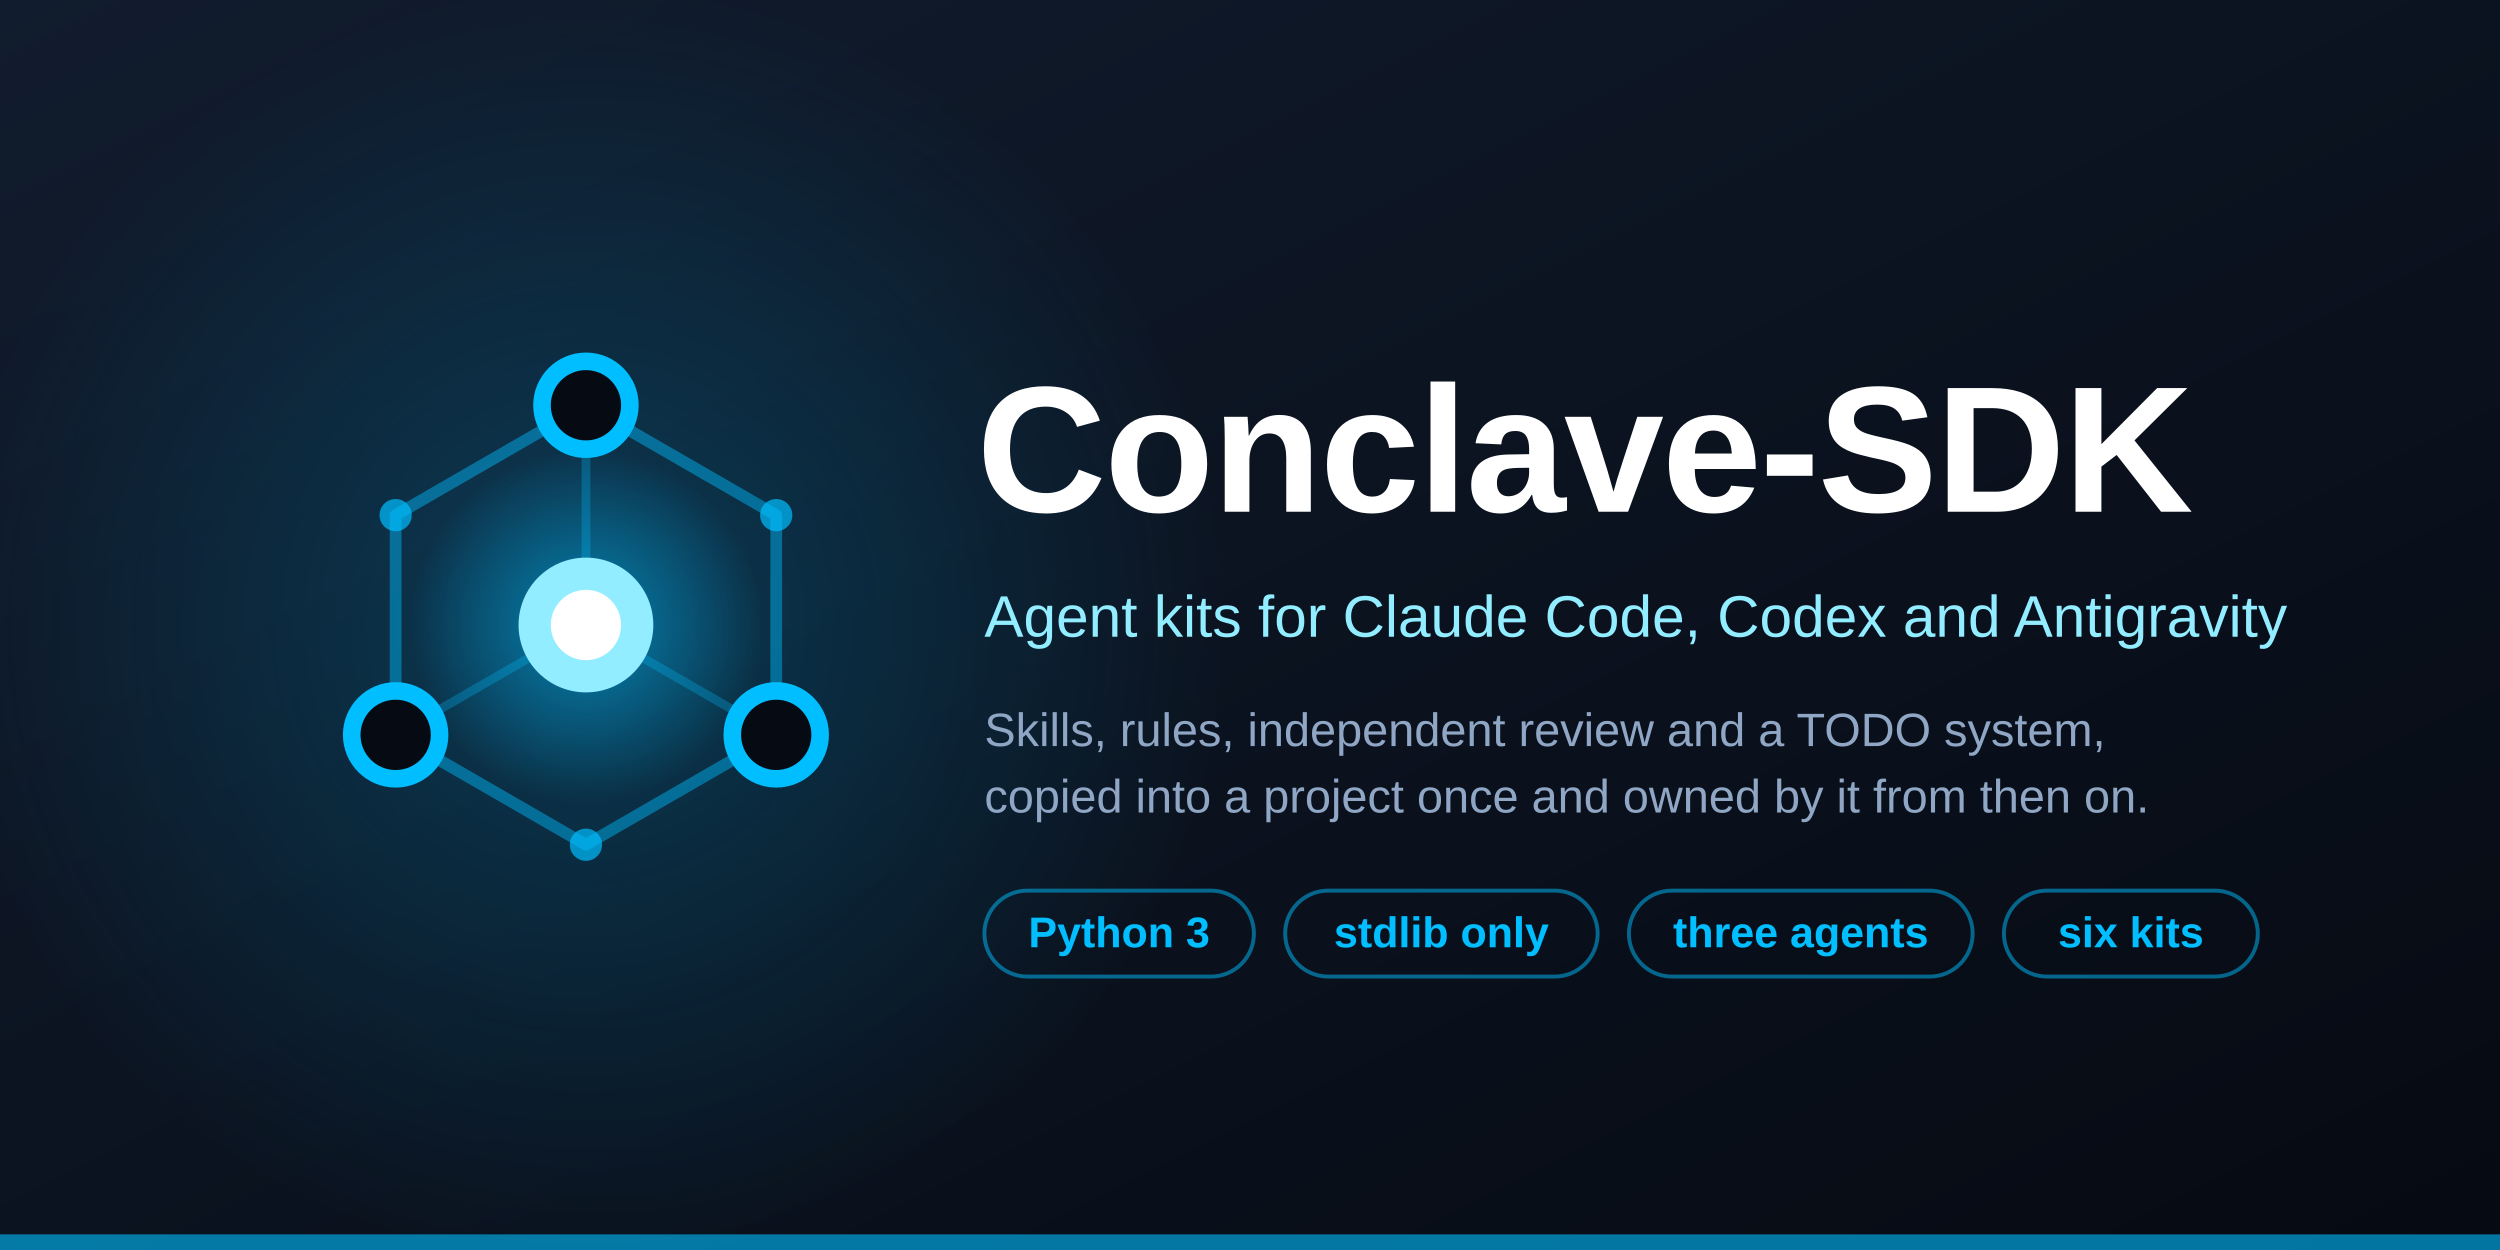
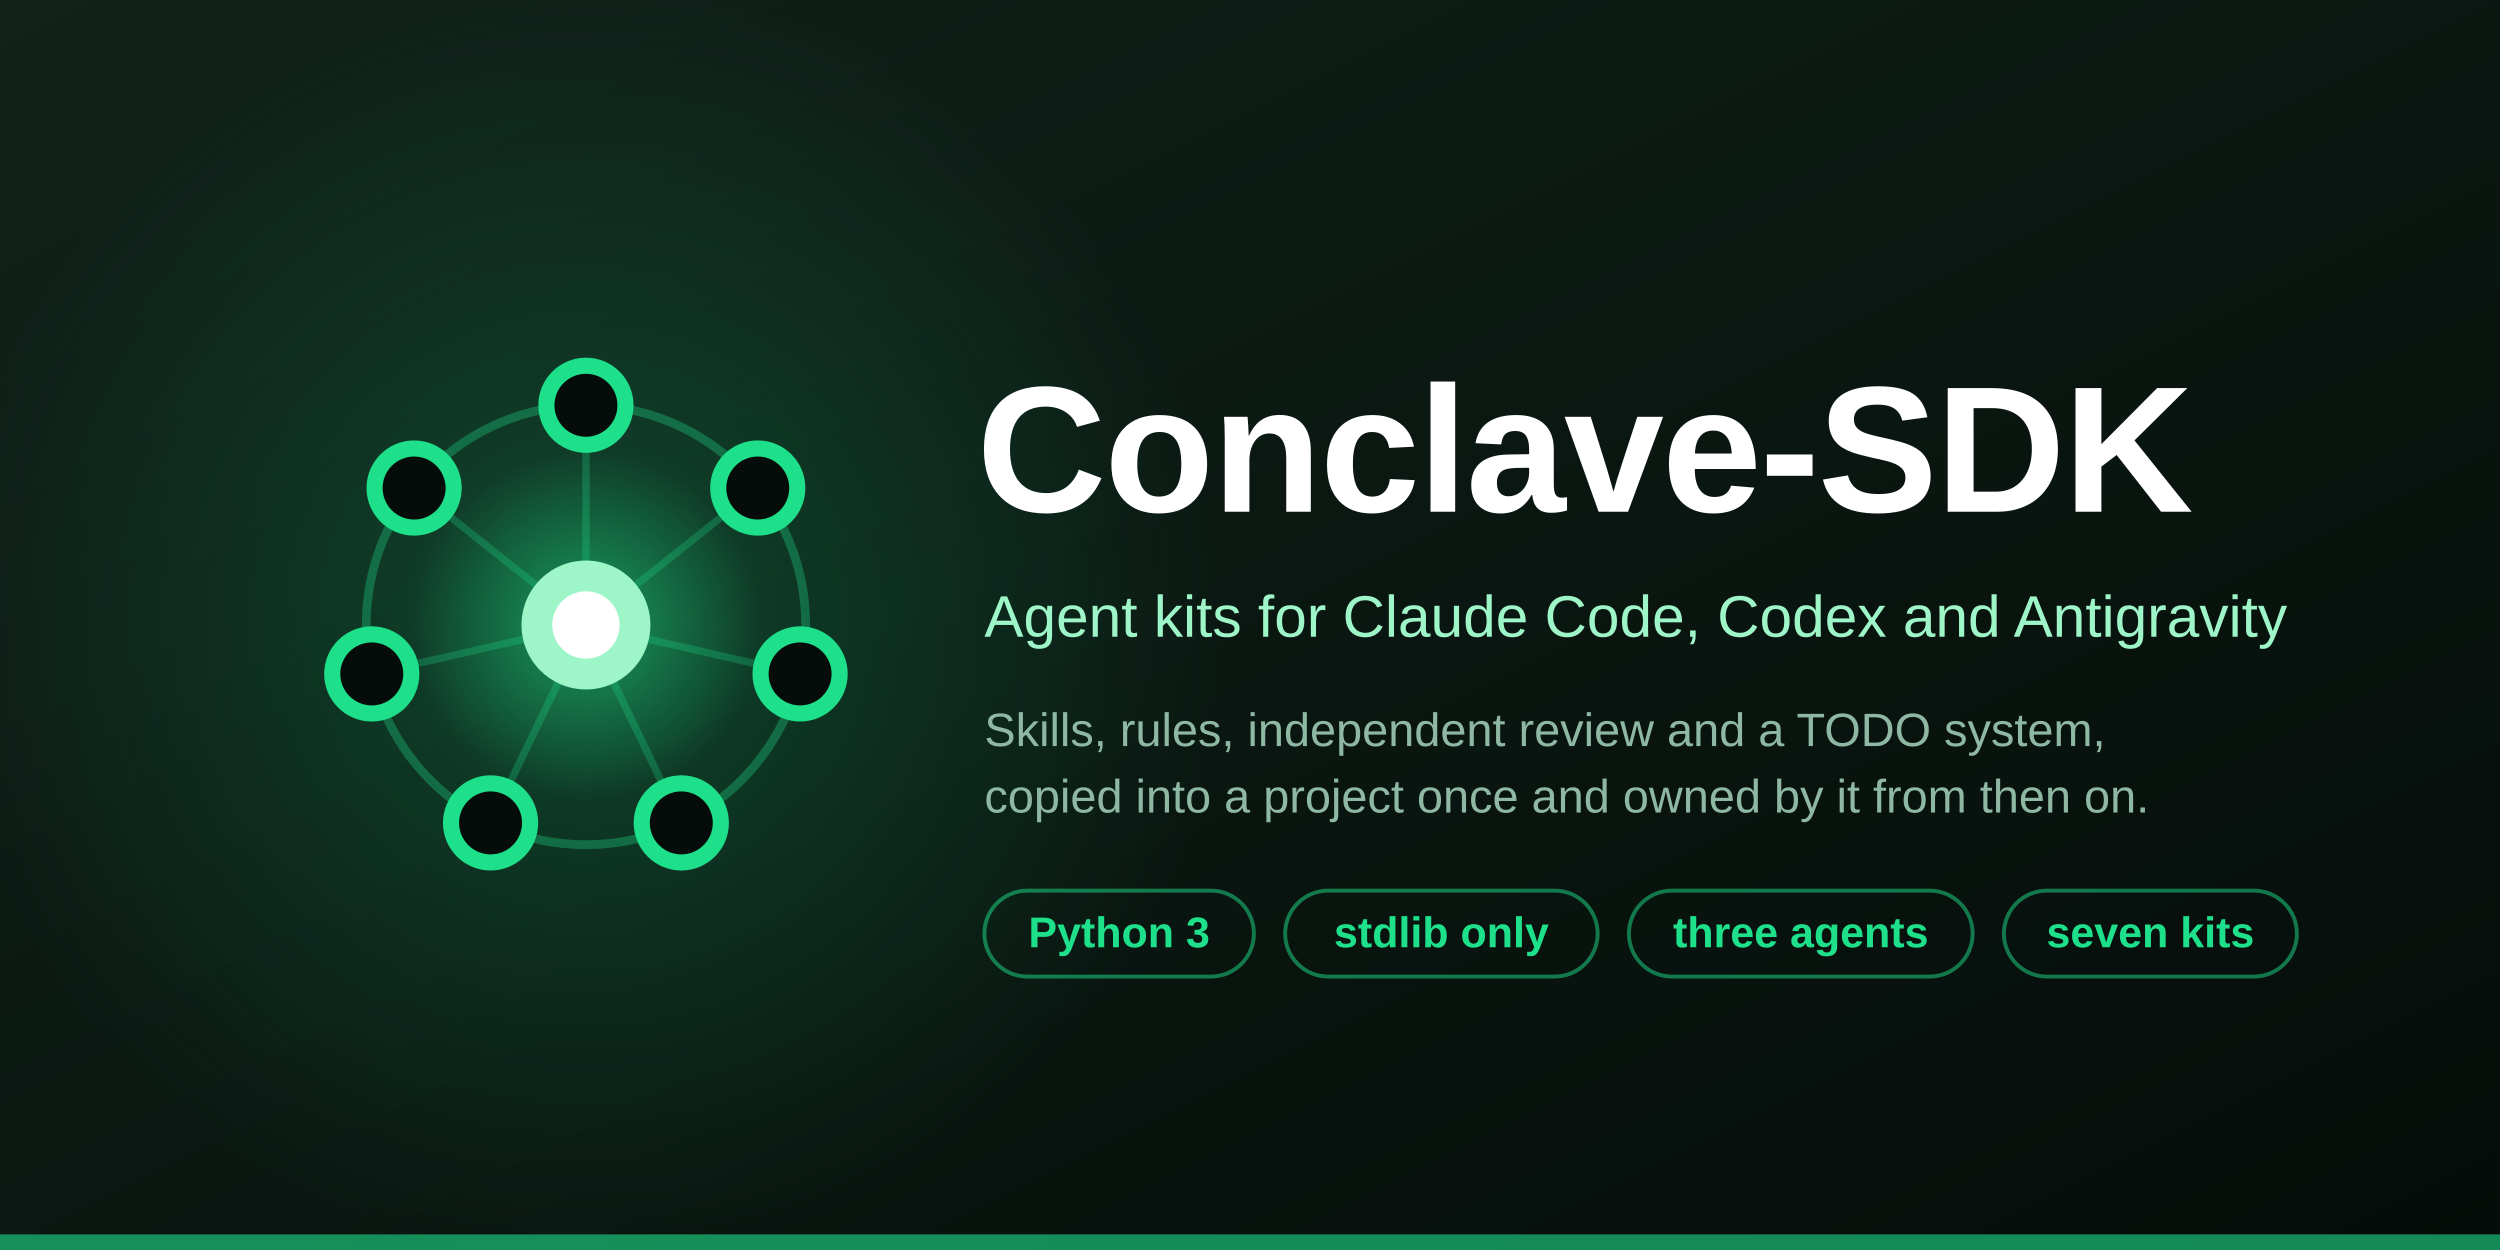
<svg xmlns="http://www.w3.org/2000/svg" viewBox="0 0 1280 640">
  <defs>
    <linearGradient id="bg" x1="0" y1="0" x2="1" y2="1">
-       <stop offset="0" stop-color="#111c2e" />
-       <stop offset="1" stop-color="#060a12" />
+       <stop offset="0" stop-color="#10221a" />
+       <stop offset="1" stop-color="#050c09" />
    </linearGradient>
    <radialGradient id="halo" cx="0.5" cy="0.5" r="0.5">
-       <stop offset="0" stop-color="#00beff" stop-opacity="0.22" />
-       <stop offset="1" stop-color="#00beff" stop-opacity="0" />
+       <stop offset="0" stop-color="#1ee08a" stop-opacity="0.22" />
+       <stop offset="1" stop-color="#1ee08a" stop-opacity="0" />
    </radialGradient>
    <radialGradient id="g" cx="0.5" cy="0.5" r="0.5">
-       <stop offset="0" stop-color="#00beff" stop-opacity="0.55" />
-       <stop offset="1" stop-color="#00beff" stop-opacity="0" />
+       <stop offset="0" stop-color="#1ee08a" stop-opacity="0.55" />
+       <stop offset="1" stop-color="#1ee08a" stop-opacity="0" />
    </radialGradient>
  </defs>
  <rect width="1280" height="640" fill="url(#bg)" />
  <circle cx="300" cy="320" r="330" fill="url(#halo)" />
  <g transform="translate(108 128) scale(0.75)">
-     <polygon points="256,106 385.9,181 385.9,331 256,406 126.1,331 126.1,181" fill="none" stroke="#00beff" stroke-opacity="0.45" stroke-width="8" stroke-linejoin="round" />
-     <line x1="256" y1="256" x2="256" y2="106" stroke="#00beff" stroke-opacity="0.28" stroke-width="6" />
-     <line x1="256" y1="256" x2="385.9" y2="331" stroke="#00beff" stroke-opacity="0.28" stroke-width="6" />
-     <line x1="256" y1="256" x2="126.1" y2="331" stroke="#00beff" stroke-opacity="0.28" stroke-width="6" />
+     <circle cx="256" cy="256" r="150" fill="none" stroke="#1ee08a" stroke-opacity="0.32" stroke-width="6" />
+     <line x1="256" y1="256" x2="256.0" y2="106.0" stroke="#1ee08a" stroke-opacity="0.26" stroke-width="5" />
+     <line x1="256" y1="256" x2="373.3" y2="162.5" stroke="#1ee08a" stroke-opacity="0.26" stroke-width="5" />
+     <line x1="256" y1="256" x2="402.2" y2="289.4" stroke="#1ee08a" stroke-opacity="0.26" stroke-width="5" />
+     <line x1="256" y1="256" x2="321.1" y2="391.1" stroke="#1ee08a" stroke-opacity="0.26" stroke-width="5" />
+     <line x1="256" y1="256" x2="190.9" y2="391.1" stroke="#1ee08a" stroke-opacity="0.26" stroke-width="5" />
+     <line x1="256" y1="256" x2="109.8" y2="289.4" stroke="#1ee08a" stroke-opacity="0.26" stroke-width="5" />
+     <line x1="256" y1="256" x2="138.7" y2="162.5" stroke="#1ee08a" stroke-opacity="0.26" stroke-width="5" />
    <circle cx="256" cy="256" r="120" fill="url(#g)" />
-     <circle cx="385.9" cy="181" r="11" fill="#00beff" fill-opacity="0.7" />
-     <circle cx="256" cy="406" r="11" fill="#00beff" fill-opacity="0.7" />
-     <circle cx="126.1" cy="181" r="11" fill="#00beff" fill-opacity="0.7" />
-     <circle cx="256" cy="106" r="30" fill="#060a12" stroke="#00beff" stroke-width="12" />
-     <circle cx="385.9" cy="331" r="30" fill="#060a12" stroke="#00beff" stroke-width="12" />
-     <circle cx="126.1" cy="331" r="30" fill="#060a12" stroke="#00beff" stroke-width="12" />
-     <circle cx="256" cy="256" r="46" fill="#91edff" />
-     <circle cx="256" cy="256" r="24" fill="#ffffff" />
+     <circle cx="256.0" cy="106.0" r="27" fill="#050c09" stroke="#1ee08a" stroke-width="11" />
+     <circle cx="373.3" cy="162.5" r="27" fill="#050c09" stroke="#1ee08a" stroke-width="11" />
+     <circle cx="402.2" cy="289.4" r="27" fill="#050c09" stroke="#1ee08a" stroke-width="11" />
+     <circle cx="321.1" cy="391.1" r="27" fill="#050c09" stroke="#1ee08a" stroke-width="11" />
+     <circle cx="190.9" cy="391.1" r="27" fill="#050c09" stroke="#1ee08a" stroke-width="11" />
+     <circle cx="109.8" cy="289.4" r="27" fill="#050c09" stroke="#1ee08a" stroke-width="11" />
+     <circle cx="138.7" cy="162.5" r="27" fill="#050c09" stroke="#1ee08a" stroke-width="11" />
+     <circle cx="256" cy="256" r="44" fill="#9ef5c8" />
+     <circle cx="256" cy="256" r="23" fill="#ffffff" />
  </g>
  <g font-family="'Segoe UI', 'Helvetica Neue', Arial, sans-serif">
    <text x="500" y="262" font-size="92" font-weight="700" fill="#ffffff" letter-spacing="-1">Conclave-SDK</text>
-     <text x="504" y="326" font-size="30" fill="#91edff">Agent kits for Claude Code, Codex and Antigravity</text>
-     <text x="504" y="382" font-size="24" fill="#8fa6c4">Skills, rules, independent review and a TODO system,</text>
-     <text x="504" y="416" font-size="24" fill="#8fa6c4">copied into a project once and owned by it from then on.</text>
-     <g font-size="22" font-weight="600" fill="#00beff">
-       <rect x="504" y="456" width="138" height="44" rx="22" fill="none" stroke="#00beff" stroke-opacity="0.5" stroke-width="2" />
+     <text x="504" y="326" font-size="30" fill="#9ef5c8">Agent kits for Claude Code, Codex and Antigravity</text>
+     <text x="504" y="382" font-size="24" fill="#8fb8a4">Skills, rules, independent review and a TODO system,</text>
+     <text x="504" y="416" font-size="24" fill="#8fb8a4">copied into a project once and owned by it from then on.</text>
+     <g font-size="22" font-weight="600" fill="#1ee08a">
+       <rect x="504" y="456" width="138" height="44" rx="22" fill="none" stroke="#1ee08a" stroke-opacity="0.5" stroke-width="2" />
      <text x="573" y="485" text-anchor="middle">Python 3</text>
-       <rect x="658" y="456" width="160" height="44" rx="22" fill="none" stroke="#00beff" stroke-opacity="0.5" stroke-width="2" />
+       <rect x="658" y="456" width="160" height="44" rx="22" fill="none" stroke="#1ee08a" stroke-opacity="0.5" stroke-width="2" />
      <text x="738" y="485" text-anchor="middle">stdlib only</text>
-       <rect x="834" y="456" width="176" height="44" rx="22" fill="none" stroke="#00beff" stroke-opacity="0.5" stroke-width="2" />
+       <rect x="834" y="456" width="176" height="44" rx="22" fill="none" stroke="#1ee08a" stroke-opacity="0.5" stroke-width="2" />
      <text x="922" y="485" text-anchor="middle">three agents</text>
-       <rect x="1026" y="456" width="130" height="44" rx="22" fill="none" stroke="#00beff" stroke-opacity="0.5" stroke-width="2" />
-       <text x="1091" y="485" text-anchor="middle">six kits</text>
+       <rect x="1026" y="456" width="150" height="44" rx="22" fill="none" stroke="#1ee08a" stroke-opacity="0.5" stroke-width="2" />
+       <text x="1101" y="485" text-anchor="middle">seven kits</text>
    </g>
  </g>
-   <rect x="0" y="632" width="1280" height="8" fill="#00beff" fill-opacity="0.6" />
+   <rect x="0" y="632" width="1280" height="8" fill="#1ee08a" fill-opacity="0.6" />
</svg>
